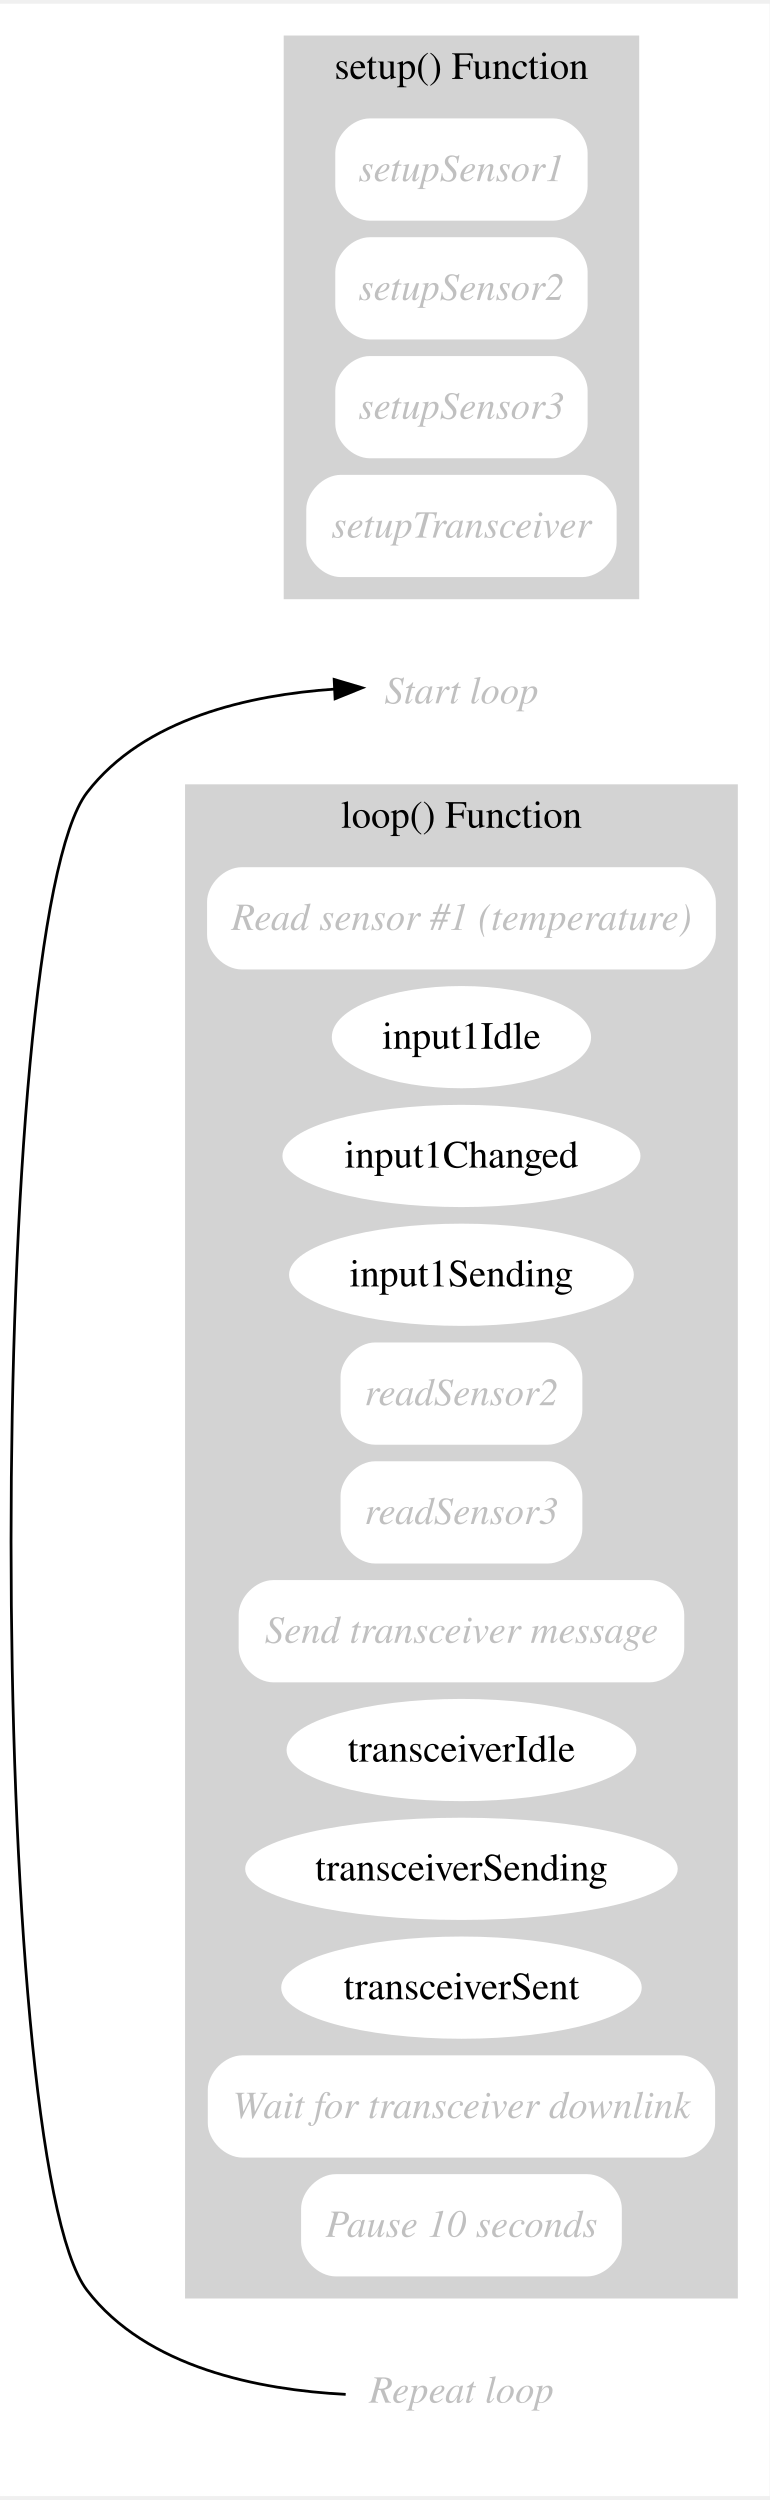
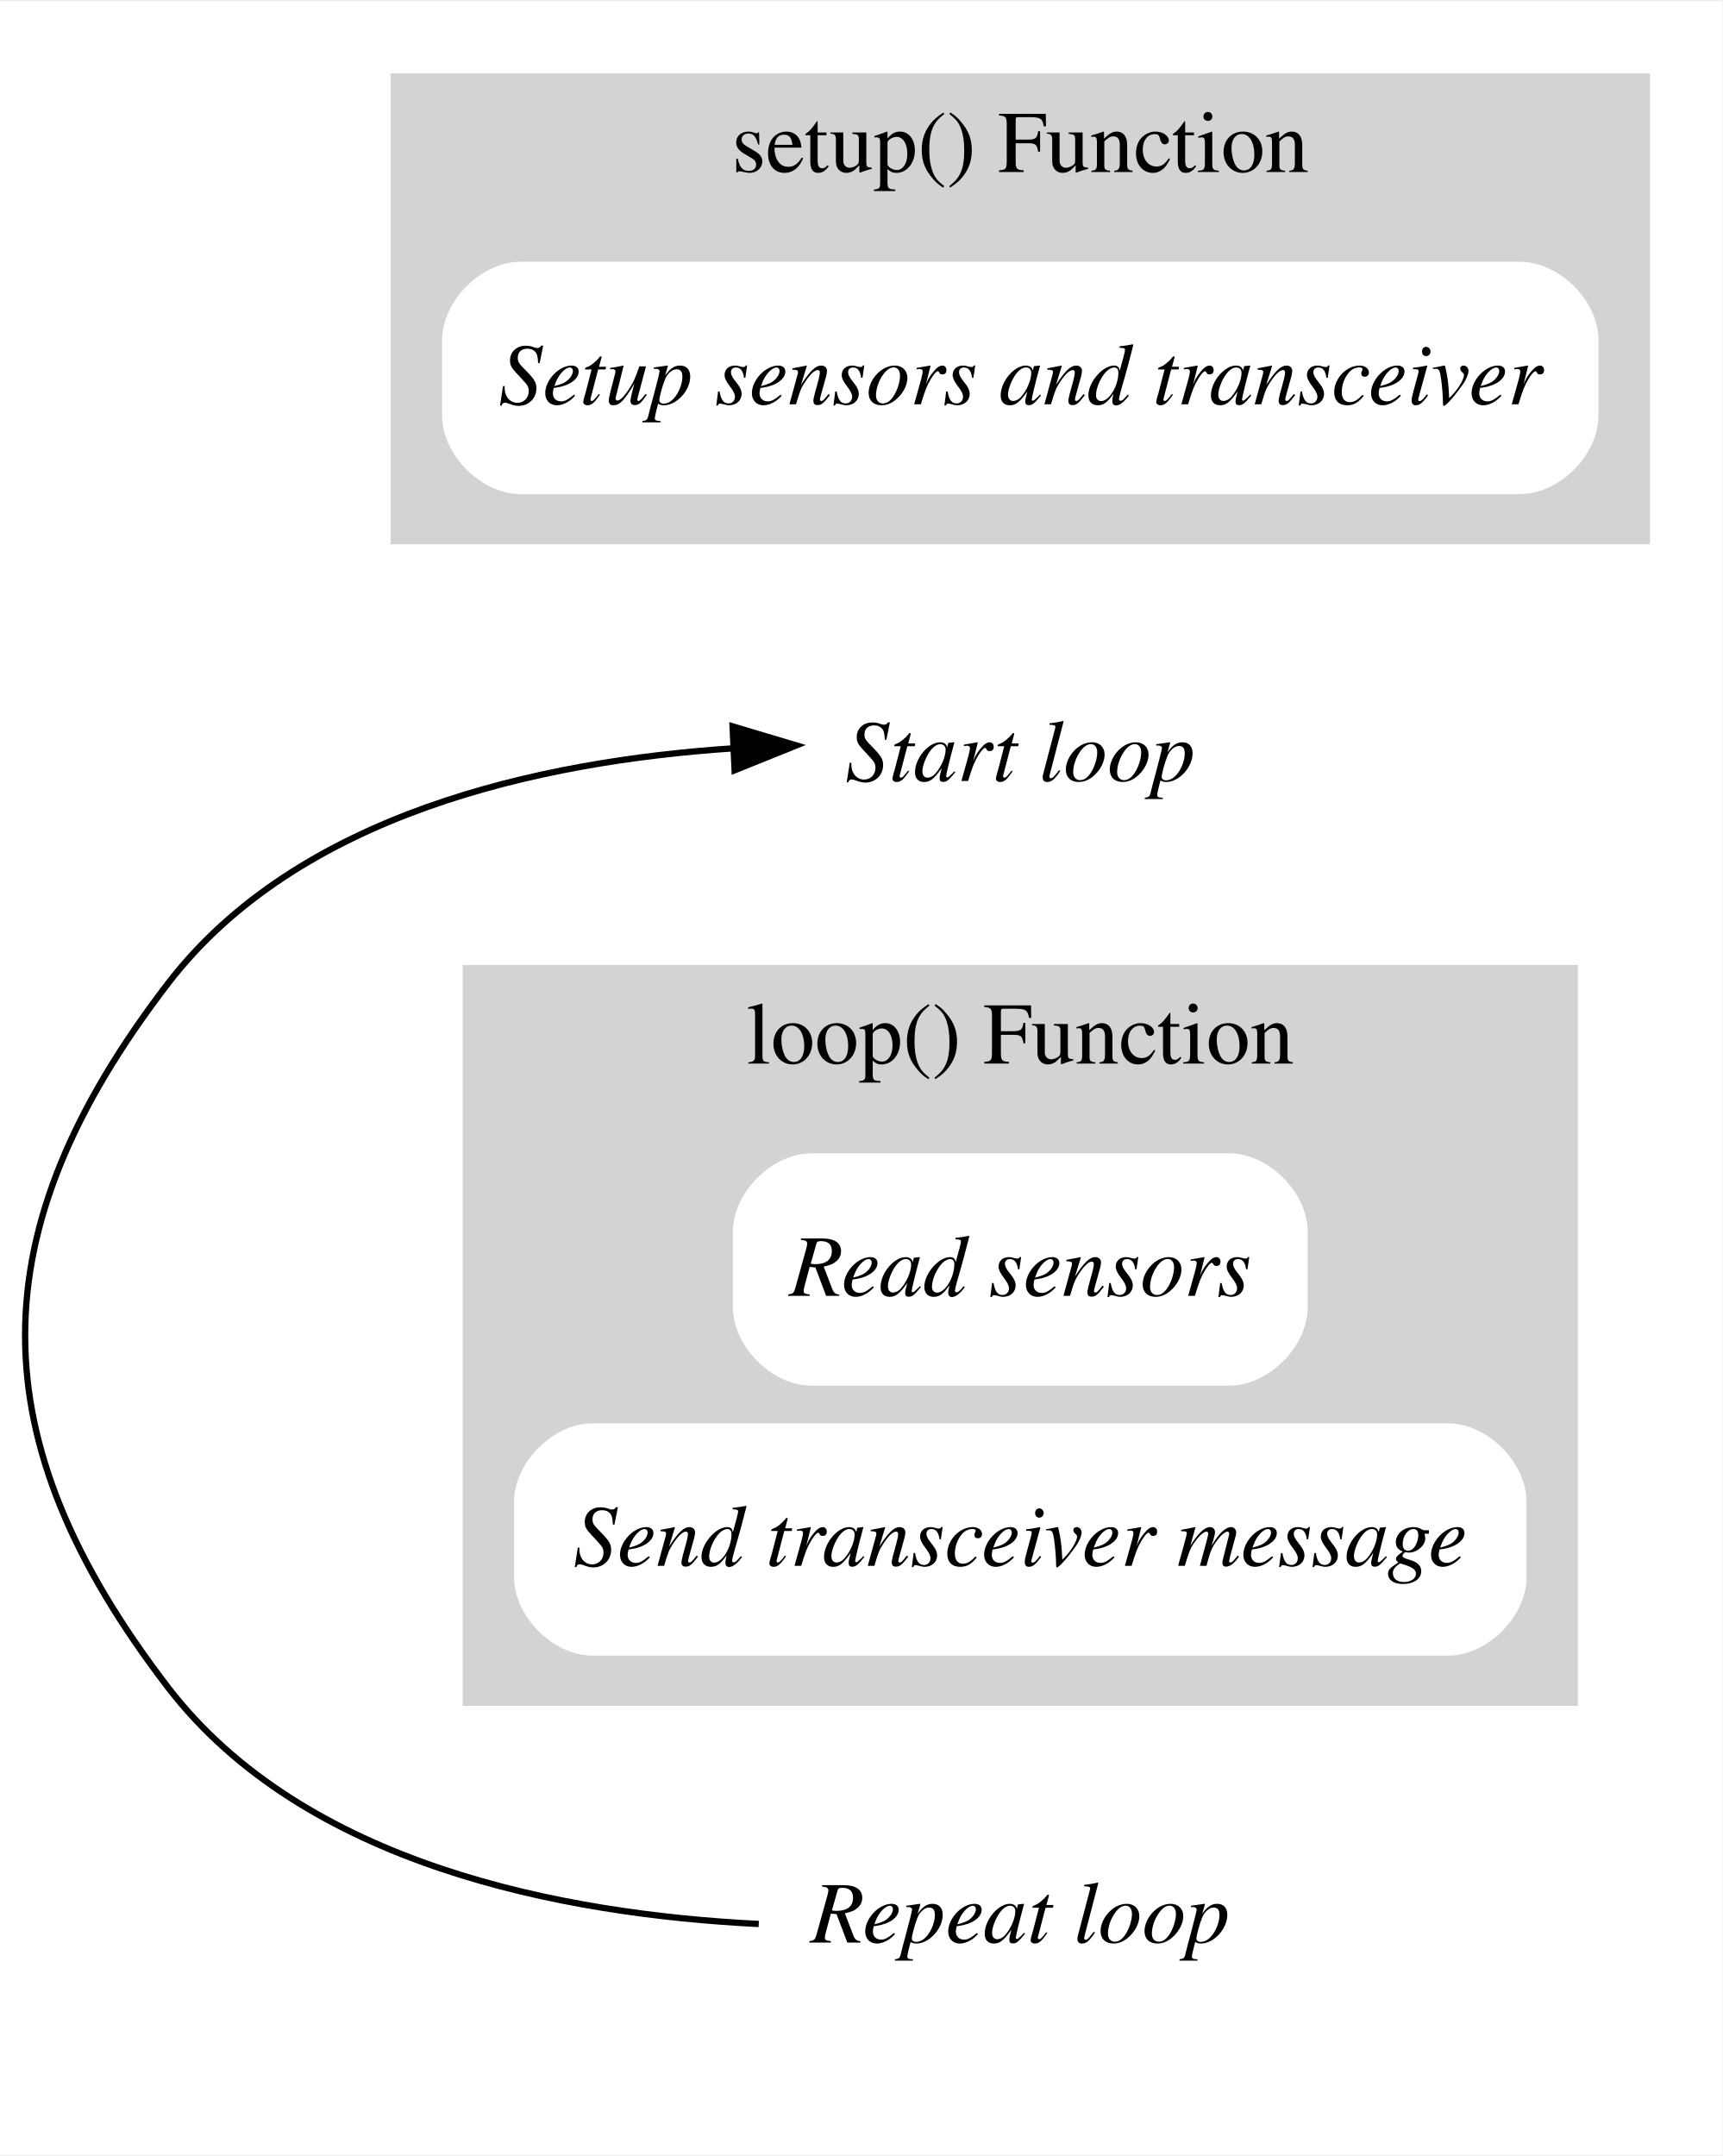
- <svg xmlns="http://www.w3.org/2000/svg" width="133pt" height="432pt" viewBox="0.00 0.00 133.40 432.00">
-   <g id="graph0" class="graph" transform="scale(.4789 .4789) rotate(0) translate(4 898)">
-     <polygon fill="#ffffff" stroke="transparent" points="-4,4 -4,-898 274.536,-898 274.536,4 -4,4" />
+ <svg xmlns="http://www.w3.org/2000/svg" width="274pt" height="343pt" viewBox="0.00 0.00 274.31 343.00">
+   <g id="graph0" class="graph" transform="scale(1 1) rotate(0) translate(4 339)">
+     <polygon fill="#ffffff" stroke="transparent" points="-4,4 -4,-339 270.305,-339 270.305,4 -4,4" />
    <g id="clust1" class="cluster">
</g>
    <g id="clust2" class="cluster">
-       <polygon fill="#d3d3d3" stroke="#d3d3d3" points="63.473,-68 63.473,-615 262.536,-615 262.536,-68 63.473,-68" />
-       <text text-anchor="middle" x="163.005" y="-599.8" font-family="Times,serif" font-size="14.00" fill="#000000">loop() Function</text>
+       <polygon fill="#d3d3d3" stroke="#d3d3d3" points="70.197,-68 70.197,-185 246.824,-185 246.824,-68 70.197,-68" />
+       <text text-anchor="middle" x="158.51" y="-169.8" font-family="Times,serif" font-size="14.00" fill="#000000">loop() Function</text>
    </g>
    <g id="clust3" class="cluster">
</g>
    <g id="clust4" class="cluster">
-       <polygon fill="#d3d3d3" stroke="#d3d3d3" points="99.174,-683 99.174,-886 226.836,-886 226.836,-683 99.174,-683" />
-       <text text-anchor="middle" x="163.005" y="-870.8" font-family="Times,serif" font-size="14.00" fill="#000000">setup() Function</text>
+       <polygon fill="#d3d3d3" stroke="#d3d3d3" points="58.715,-253 58.715,-327 258.305,-327 258.305,-253 58.715,-253" />
+       <text text-anchor="middle" x="158.51" y="-311.8" font-family="Times,serif" font-size="14.00" fill="#000000">setup() Function</text>
    </g>
    <g id="node1" class="node">
-       <path fill="#ffffff" stroke="#ffffff" d="M192.764,-52C192.764,-52 133.245,-52 133.245,-52 127.246,-52 121.246,-46 121.246,-40 121.246,-40 121.246,-28 121.246,-28 121.246,-22 127.246,-16 133.245,-16 133.245,-16 192.764,-16 192.764,-16 198.764,-16 204.764,-22 204.764,-28 204.764,-28 204.764,-40 204.764,-40 204.764,-46 198.764,-52 192.764,-52" />
-       <text text-anchor="middle" x="163.005" y="-29.8" font-family="Times,serif" font-style="italic" font-size="14.00" fill="#c0c0c0">Repeat loop</text>
+       <path fill="#ffffff" stroke="#ffffff" d="M188.27,-52C188.27,-52 128.751,-52 128.751,-52 122.751,-52 116.751,-46 116.751,-40 116.751,-40 116.751,-28 116.751,-28 116.751,-22 122.751,-16 128.751,-16 128.751,-16 188.27,-16 188.27,-16 194.27,-16 200.27,-22 200.27,-28 200.27,-28 200.27,-40 200.27,-40 200.27,-46 194.27,-52 188.27,-52" />
+       <text text-anchor="middle" x="158.51" y="-29.8" font-family="Times,serif" font-style="italic" font-size="14.00" fill="#000000">Repeat loop</text>
    </g>
-     <g id="node14" class="node">
-       <path fill="#ffffff" stroke="#ffffff" d="M186.623,-667C186.623,-667 139.387,-667 139.387,-667 133.387,-667 127.386,-661 127.386,-655 127.386,-655 127.386,-643 127.386,-643 127.386,-637 133.387,-631 139.387,-631 139.387,-631 186.623,-631 186.623,-631 192.623,-631 198.623,-637 198.623,-643 198.623,-643 198.623,-655 198.623,-655 198.623,-661 192.623,-667 186.623,-667" />
-       <text text-anchor="middle" x="163.005" y="-644.8" font-family="Times,serif" font-style="italic" font-size="14.00" fill="#c0c0c0">Start loop</text>
+     <g id="node4" class="node">
+       <path fill="#ffffff" stroke="#ffffff" d="M182.129,-237C182.129,-237 134.892,-237 134.892,-237 128.892,-237 122.892,-231 122.892,-225 122.892,-225 122.892,-213 122.892,-213 122.892,-207 128.892,-201 134.892,-201 134.892,-201 182.129,-201 182.129,-201 188.129,-201 194.129,-207 194.129,-213 194.129,-213 194.129,-225 194.129,-225 194.129,-231 188.129,-237 182.129,-237" />
+       <text text-anchor="middle" x="158.51" y="-214.8" font-family="Times,serif" font-style="italic" font-size="14.00" fill="#000000">Start loop</text>
    </g>
    <g id="edge1" class="edge">
-       <path fill="none" stroke="#000000" d="M121.104,-32.801C89.872,-34.414 49.039,-42.357 27.473,-70.5 -9.158,-118.301 -9.158,-564.699 27.473,-612.5 48.114,-639.435 86.404,-647.867 117.033,-649.956" />
-       <polygon fill="#000000" stroke="#000000" points="116.934,-653.455 127.091,-650.438 117.27,-646.463 116.934,-653.455" />
+       <path fill="none" stroke="#000000" d="M116.853,-32.759C85.52,-34.321 44.402,-42.215 22.715,-70.5 -7.572,-110.003 -7.572,-142.997 22.715,-182.5 43.467,-209.566 82.012,-217.961 112.749,-220.003" />
+       <polygon fill="#000000" stroke="#000000" points="112.685,-223.504 122.837,-220.47 113.009,-216.511 112.685,-223.504" />
    </g>
    <g id="node2" class="node">
-       <path fill="#ffffff" stroke="#ffffff" d="M242.568,-585C242.568,-585 83.441,-585 83.441,-585 77.441,-585 71.441,-579 71.441,-573 71.441,-573 71.441,-561 71.441,-561 71.441,-555 77.441,-549 83.441,-549 83.441,-549 242.568,-549 242.568,-549 248.568,-549 254.568,-555 254.568,-561 254.568,-561 254.568,-573 254.568,-573 254.568,-579 248.568,-585 242.568,-585" />
-       <text text-anchor="middle" x="163.005" y="-562.8" font-family="Times,serif" font-style="italic" font-size="14.00" fill="#c0c0c0">Read sensor #1 (temperature)</text>
+       <path fill="#ffffff" stroke="#ffffff" d="M191.783,-155C191.783,-155 125.238,-155 125.238,-155 119.238,-155 113.238,-149 113.238,-143 113.238,-143 113.238,-131 113.238,-131 113.238,-125 119.238,-119 125.238,-119 125.238,-119 191.783,-119 191.783,-119 197.783,-119 203.783,-125 203.783,-131 203.783,-131 203.783,-143 203.783,-143 203.783,-149 197.783,-155 191.783,-155" />
+       <text text-anchor="middle" x="158.51" y="-132.8" font-family="Times,serif" font-style="italic" font-size="14.00" fill="#000000">Read sensors</text>
    </g>
    <g id="node3" class="node">
-       <ellipse fill="#ffffff" stroke="#ffffff" cx="163.005" cy="-524" rx="46.413" ry="18" />
-       <text text-anchor="middle" x="163.005" y="-519.8" font-family="Times" font-size="14.00" fill="#000000">input1Idle</text>
-     </g>
-     <g id="node4" class="node">
-       <ellipse fill="#ffffff" stroke="#ffffff" cx="163.005" cy="-481" rx="64.287" ry="18" />
-       <text text-anchor="middle" x="163.005" y="-476.8" font-family="Times" font-size="14.00" fill="#000000">input1Changed</text>
+       <path fill="#ffffff" stroke="#ffffff" d="M226.639,-112C226.639,-112 90.382,-112 90.382,-112 84.382,-112 78.382,-106 78.382,-100 78.382,-100 78.382,-88 78.382,-88 78.382,-82 84.382,-76 90.382,-76 90.382,-76 226.639,-76 226.639,-76 232.639,-76 238.639,-82 238.639,-88 238.639,-88 238.639,-100 238.639,-100 238.639,-106 232.639,-112 226.639,-112" />
+       <text text-anchor="middle" x="158.51" y="-89.8" font-family="Times,serif" font-style="italic" font-size="14.00" fill="#000000">Send transceiver message</text>
    </g>
    <g id="node5" class="node">
-       <ellipse fill="#ffffff" stroke="#ffffff" cx="163.005" cy="-438" rx="61.891" ry="18" />
-       <text text-anchor="middle" x="163.005" y="-433.8" font-family="Times" font-size="14.00" fill="#000000">input1Sending</text>
-     </g>
-     <g id="node6" class="node">
-       <path fill="#ffffff" stroke="#ffffff" d="M194.265,-413C194.265,-413 131.745,-413 131.745,-413 125.745,-413 119.745,-407 119.745,-401 119.745,-401 119.745,-389 119.745,-389 119.745,-383 125.745,-377 131.745,-377 131.745,-377 194.265,-377 194.265,-377 200.265,-377 206.265,-383 206.265,-389 206.265,-389 206.265,-401 206.265,-401 206.265,-407 200.265,-413 194.265,-413" />
-       <text text-anchor="middle" x="163.005" y="-390.8" font-family="Times,serif" font-style="italic" font-size="14.00" fill="#c0c0c0">readSensor2</text>
-     </g>
-     <g id="node7" class="node">
-       <path fill="#ffffff" stroke="#ffffff" d="M194.265,-370C194.265,-370 131.745,-370 131.745,-370 125.745,-370 119.745,-364 119.745,-358 119.745,-358 119.745,-346 119.745,-346 119.745,-340 125.745,-334 131.745,-334 131.745,-334 194.265,-334 194.265,-334 200.265,-334 206.265,-340 206.265,-346 206.265,-346 206.265,-358 206.265,-358 206.265,-364 200.265,-370 194.265,-370" />
-       <text text-anchor="middle" x="163.005" y="-347.8" font-family="Times,serif" font-style="italic" font-size="14.00" fill="#c0c0c0">readSensor3</text>
-     </g>
-     <g id="node8" class="node">
-       <path fill="#ffffff" stroke="#ffffff" d="M231.133,-327C231.133,-327 94.876,-327 94.876,-327 88.876,-327 82.876,-321 82.876,-315 82.876,-315 82.876,-303 82.876,-303 82.876,-297 88.876,-291 94.876,-291 94.876,-291 231.133,-291 231.133,-291 237.133,-291 243.133,-297 243.133,-303 243.133,-303 243.133,-315 243.133,-315 243.133,-321 237.133,-327 231.133,-327" />
-       <text text-anchor="middle" x="163.005" y="-304.8" font-family="Times,serif" font-style="italic" font-size="14.00" fill="#c0c0c0">Send transceiver message</text>
-     </g>
-     <g id="node9" class="node">
-       <ellipse fill="#ffffff" stroke="#ffffff" cx="163.005" cy="-266" rx="62.791" ry="18" />
-       <text text-anchor="middle" x="163.005" y="-261.8" font-family="Times" font-size="14.00" fill="#000000">transceiverIdle</text>
-     </g>
-     <g id="node10" class="node">
-       <ellipse fill="#ffffff" stroke="#ffffff" cx="163.005" cy="-223" rx="77.768" ry="18" />
-       <text text-anchor="middle" x="163.005" y="-218.8" font-family="Times" font-size="14.00" fill="#000000">transceiverSending</text>
-     </g>
-     <g id="node11" class="node">
-       <ellipse fill="#ffffff" stroke="#ffffff" cx="163.005" cy="-180" rx="64.737" ry="18" />
-       <text text-anchor="middle" x="163.005" y="-175.8" font-family="Times" font-size="14.00" fill="#000000">transceiverSent</text>
-     </g>
-     <g id="node12" class="node">
-       <path fill="#ffffff" stroke="#ffffff" d="M242.31,-155C242.31,-155 83.7,-155 83.7,-155 77.7,-155 71.7,-149 71.7,-143 71.7,-143 71.7,-131 71.7,-131 71.7,-125 77.7,-119 83.7,-119 83.7,-119 242.31,-119 242.31,-119 248.31,-119 254.31,-125 254.31,-131 254.31,-131 254.31,-143 254.31,-143 254.31,-149 248.31,-155 242.31,-155" />
-       <text text-anchor="middle" x="163.005" y="-132.8" font-family="Times,serif" font-style="italic" font-size="14.00" fill="#c0c0c0">Wait for transceiver downlink</text>
-     </g>
-     <g id="node13" class="node">
-       <path fill="#ffffff" stroke="#ffffff" d="M208.544,-112C208.544,-112 117.466,-112 117.466,-112 111.466,-112 105.466,-106 105.466,-100 105.466,-100 105.466,-88 105.466,-88 105.466,-82 111.466,-76 117.466,-76 117.466,-76 208.544,-76 208.544,-76 214.544,-76 220.544,-82 220.544,-88 220.544,-88 220.544,-100 220.544,-100 220.544,-106 214.544,-112 208.544,-112" />
-       <text text-anchor="middle" x="163.005" y="-89.8" font-family="Times,serif" font-style="italic" font-size="14.00" fill="#c0c0c0">Pause 10 seconds</text>
-     </g>
-     <g id="node15" class="node">
-       <path fill="#ffffff" stroke="#ffffff" d="M196.167,-856C196.167,-856 129.842,-856 129.842,-856 123.842,-856 117.842,-850 117.842,-844 117.842,-844 117.842,-832 117.842,-832 117.842,-826 123.842,-820 129.842,-820 129.842,-820 196.167,-820 196.167,-820 202.167,-820 208.167,-826 208.167,-832 208.167,-832 208.167,-844 208.167,-844 208.167,-850 202.167,-856 196.167,-856" />
-       <text text-anchor="middle" x="163.005" y="-833.8" font-family="Times,serif" font-style="italic" font-size="14.00" fill="#c0c0c0">setupSensor1</text>
-     </g>
-     <g id="node16" class="node">
-       <path fill="#ffffff" stroke="#ffffff" d="M196.167,-813C196.167,-813 129.842,-813 129.842,-813 123.842,-813 117.842,-807 117.842,-801 117.842,-801 117.842,-789 117.842,-789 117.842,-783 123.842,-777 129.842,-777 129.842,-777 196.167,-777 196.167,-777 202.167,-777 208.167,-783 208.167,-789 208.167,-789 208.167,-801 208.167,-801 208.167,-807 202.167,-813 196.167,-813" />
-       <text text-anchor="middle" x="163.005" y="-790.8" font-family="Times,serif" font-style="italic" font-size="14.00" fill="#c0c0c0">setupSensor2</text>
-     </g>
-     <g id="node17" class="node">
-       <path fill="#ffffff" stroke="#ffffff" d="M196.167,-770C196.167,-770 129.842,-770 129.842,-770 123.842,-770 117.842,-764 117.842,-758 117.842,-758 117.842,-746 117.842,-746 117.842,-740 123.842,-734 129.842,-734 129.842,-734 196.167,-734 196.167,-734 202.167,-734 208.167,-740 208.167,-746 208.167,-746 208.167,-758 208.167,-758 208.167,-764 202.167,-770 196.167,-770" />
-       <text text-anchor="middle" x="163.005" y="-747.8" font-family="Times,serif" font-style="italic" font-size="14.00" fill="#c0c0c0">setupSensor3</text>
-     </g>
-     <g id="node18" class="node">
-       <path fill="#ffffff" stroke="#ffffff" d="M206.667,-727C206.667,-727 119.342,-727 119.342,-727 113.342,-727 107.342,-721 107.342,-715 107.342,-715 107.342,-703 107.342,-703 107.342,-697 113.342,-691 119.342,-691 119.342,-691 206.667,-691 206.667,-691 212.667,-691 218.667,-697 218.667,-703 218.667,-703 218.667,-715 218.667,-715 218.667,-721 212.667,-727 206.667,-727" />
-       <text text-anchor="middle" x="163.005" y="-704.8" font-family="Times,serif" font-style="italic" font-size="14.00" fill="#c0c0c0">setupTransceiver</text>
+       <path fill="#ffffff" stroke="#ffffff" d="M238.101,-297C238.101,-297 78.92,-297 78.92,-297 72.92,-297 66.92,-291 66.92,-285 66.92,-285 66.92,-273 66.92,-273 66.92,-267 72.92,-261 78.92,-261 78.92,-261 238.101,-261 238.101,-261 244.101,-261 250.101,-267 250.101,-273 250.101,-273 250.101,-285 250.101,-285 250.101,-291 244.101,-297 238.101,-297" />
+       <text text-anchor="middle" x="158.51" y="-274.8" font-family="Times,serif" font-style="italic" font-size="14.00" fill="#000000">Setup sensors and transceiver</text>
    </g>
  </g>
</svg>
